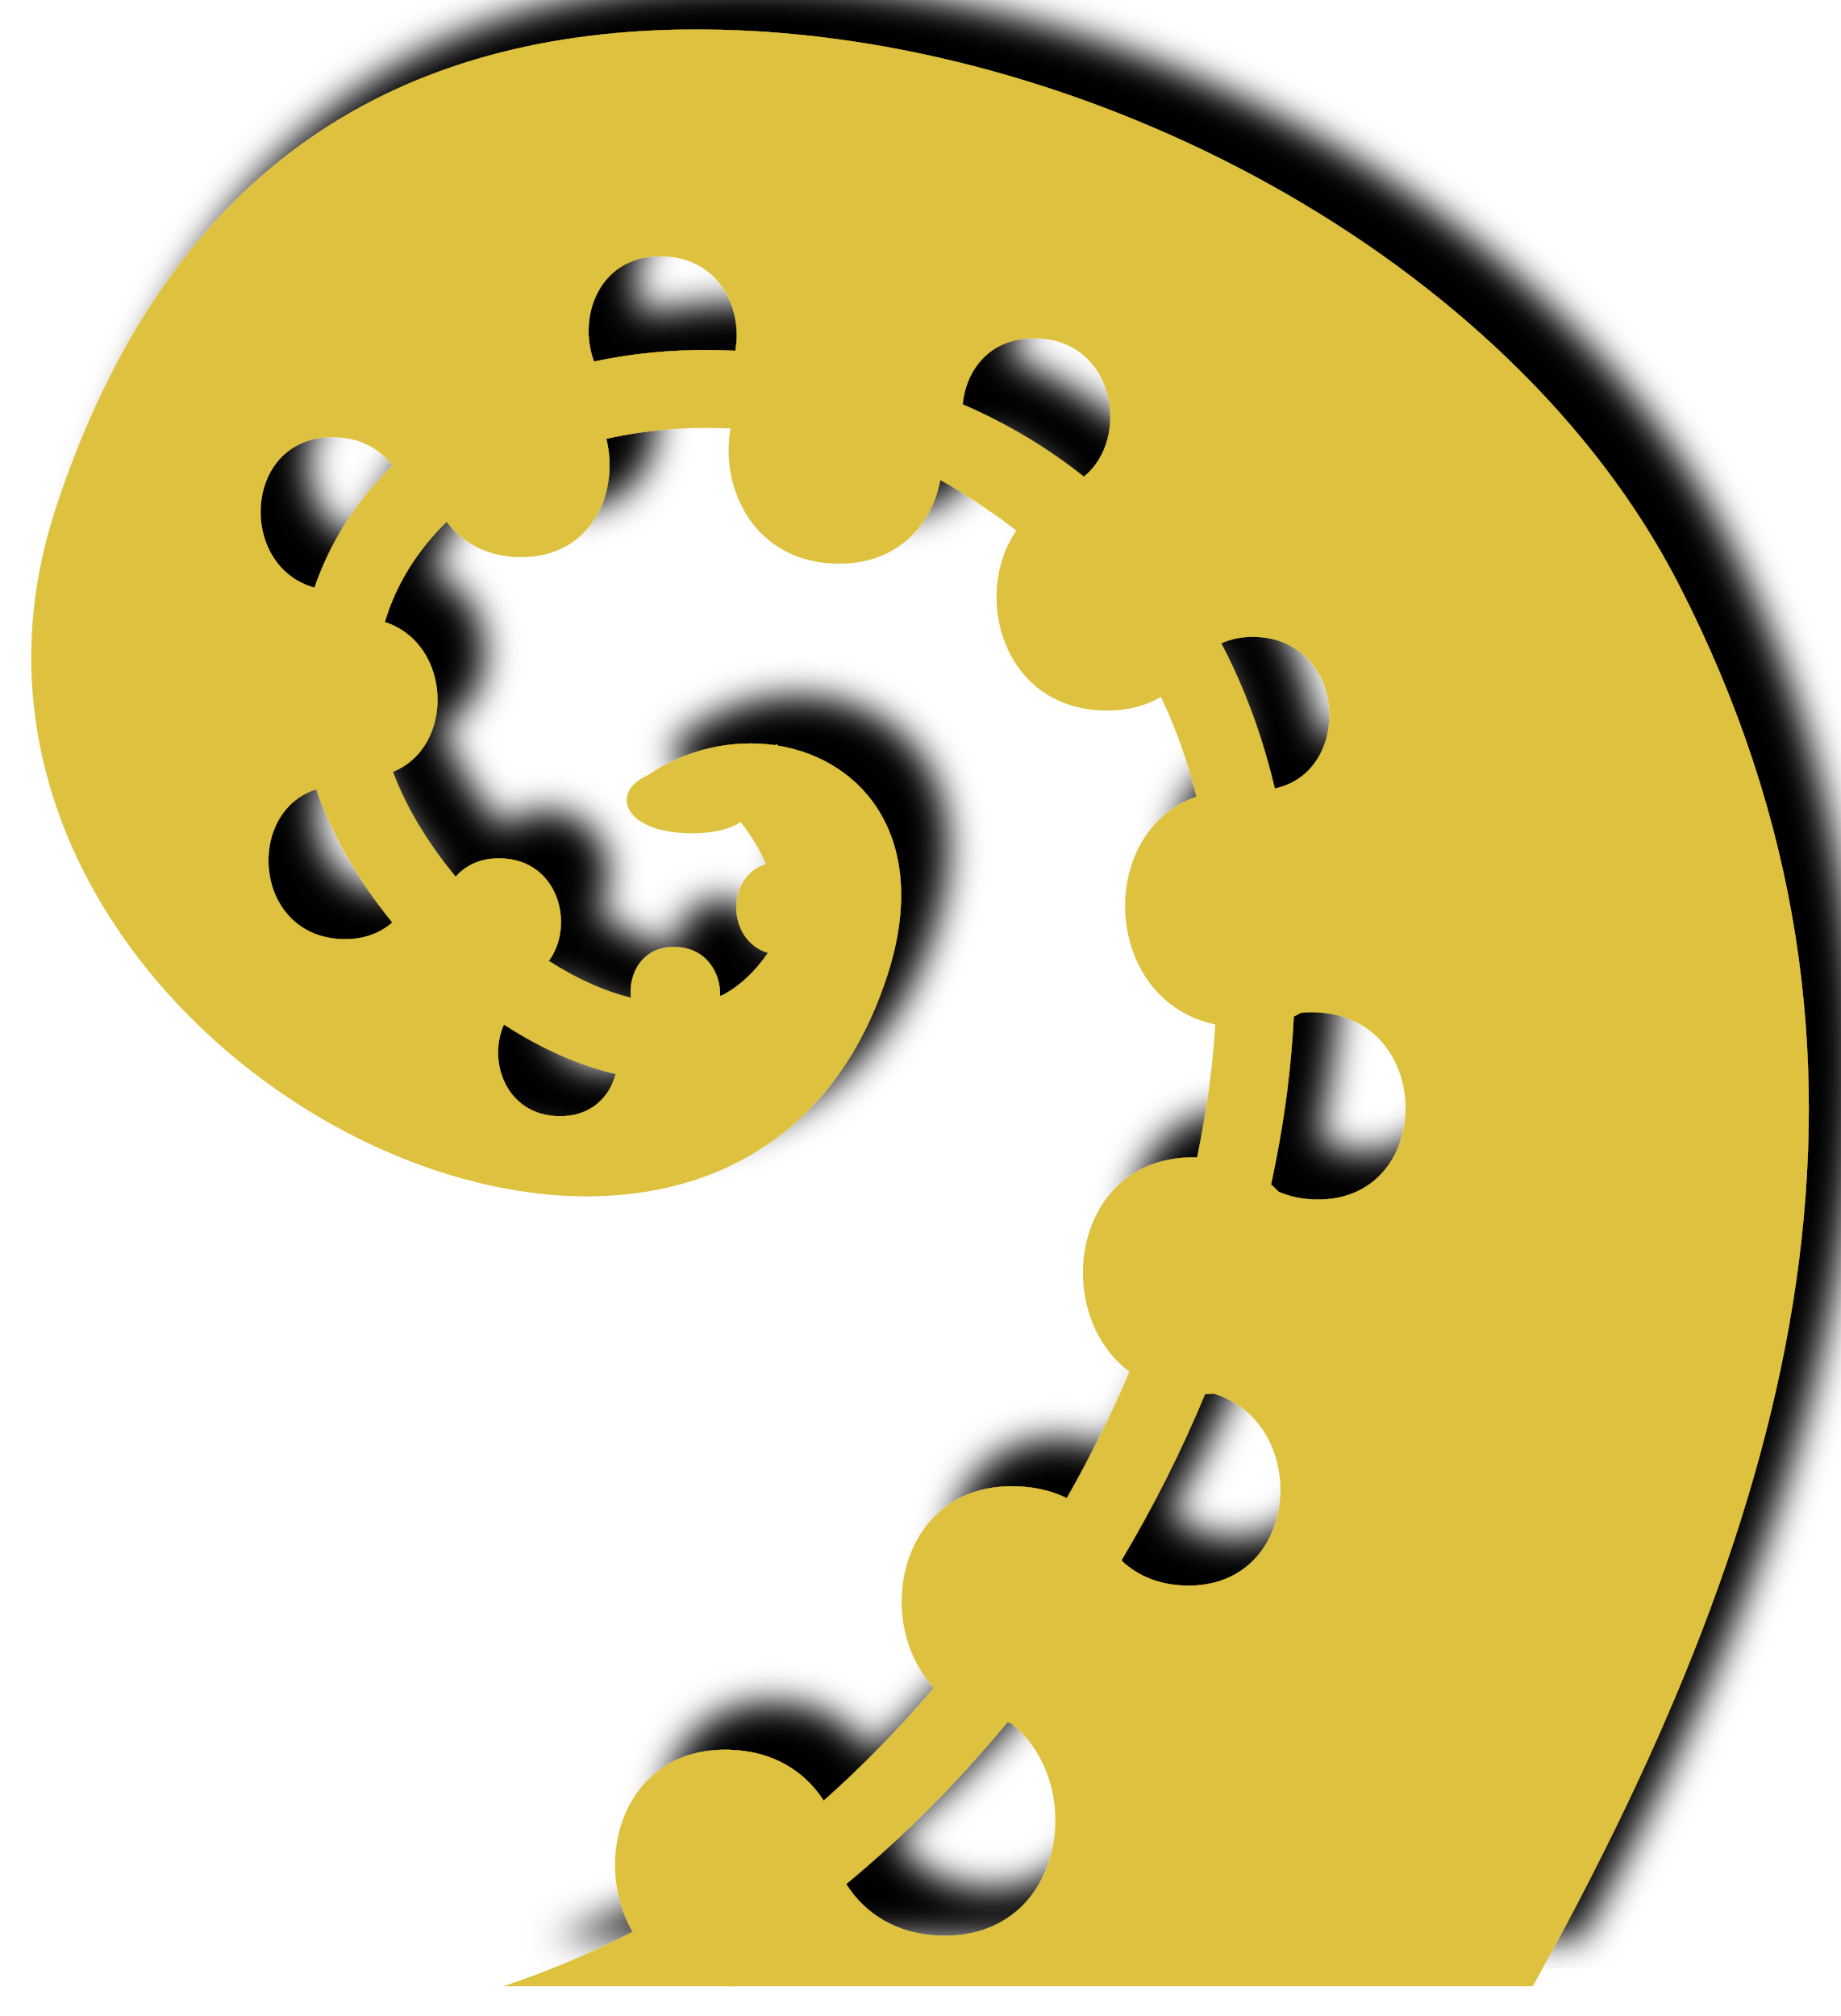
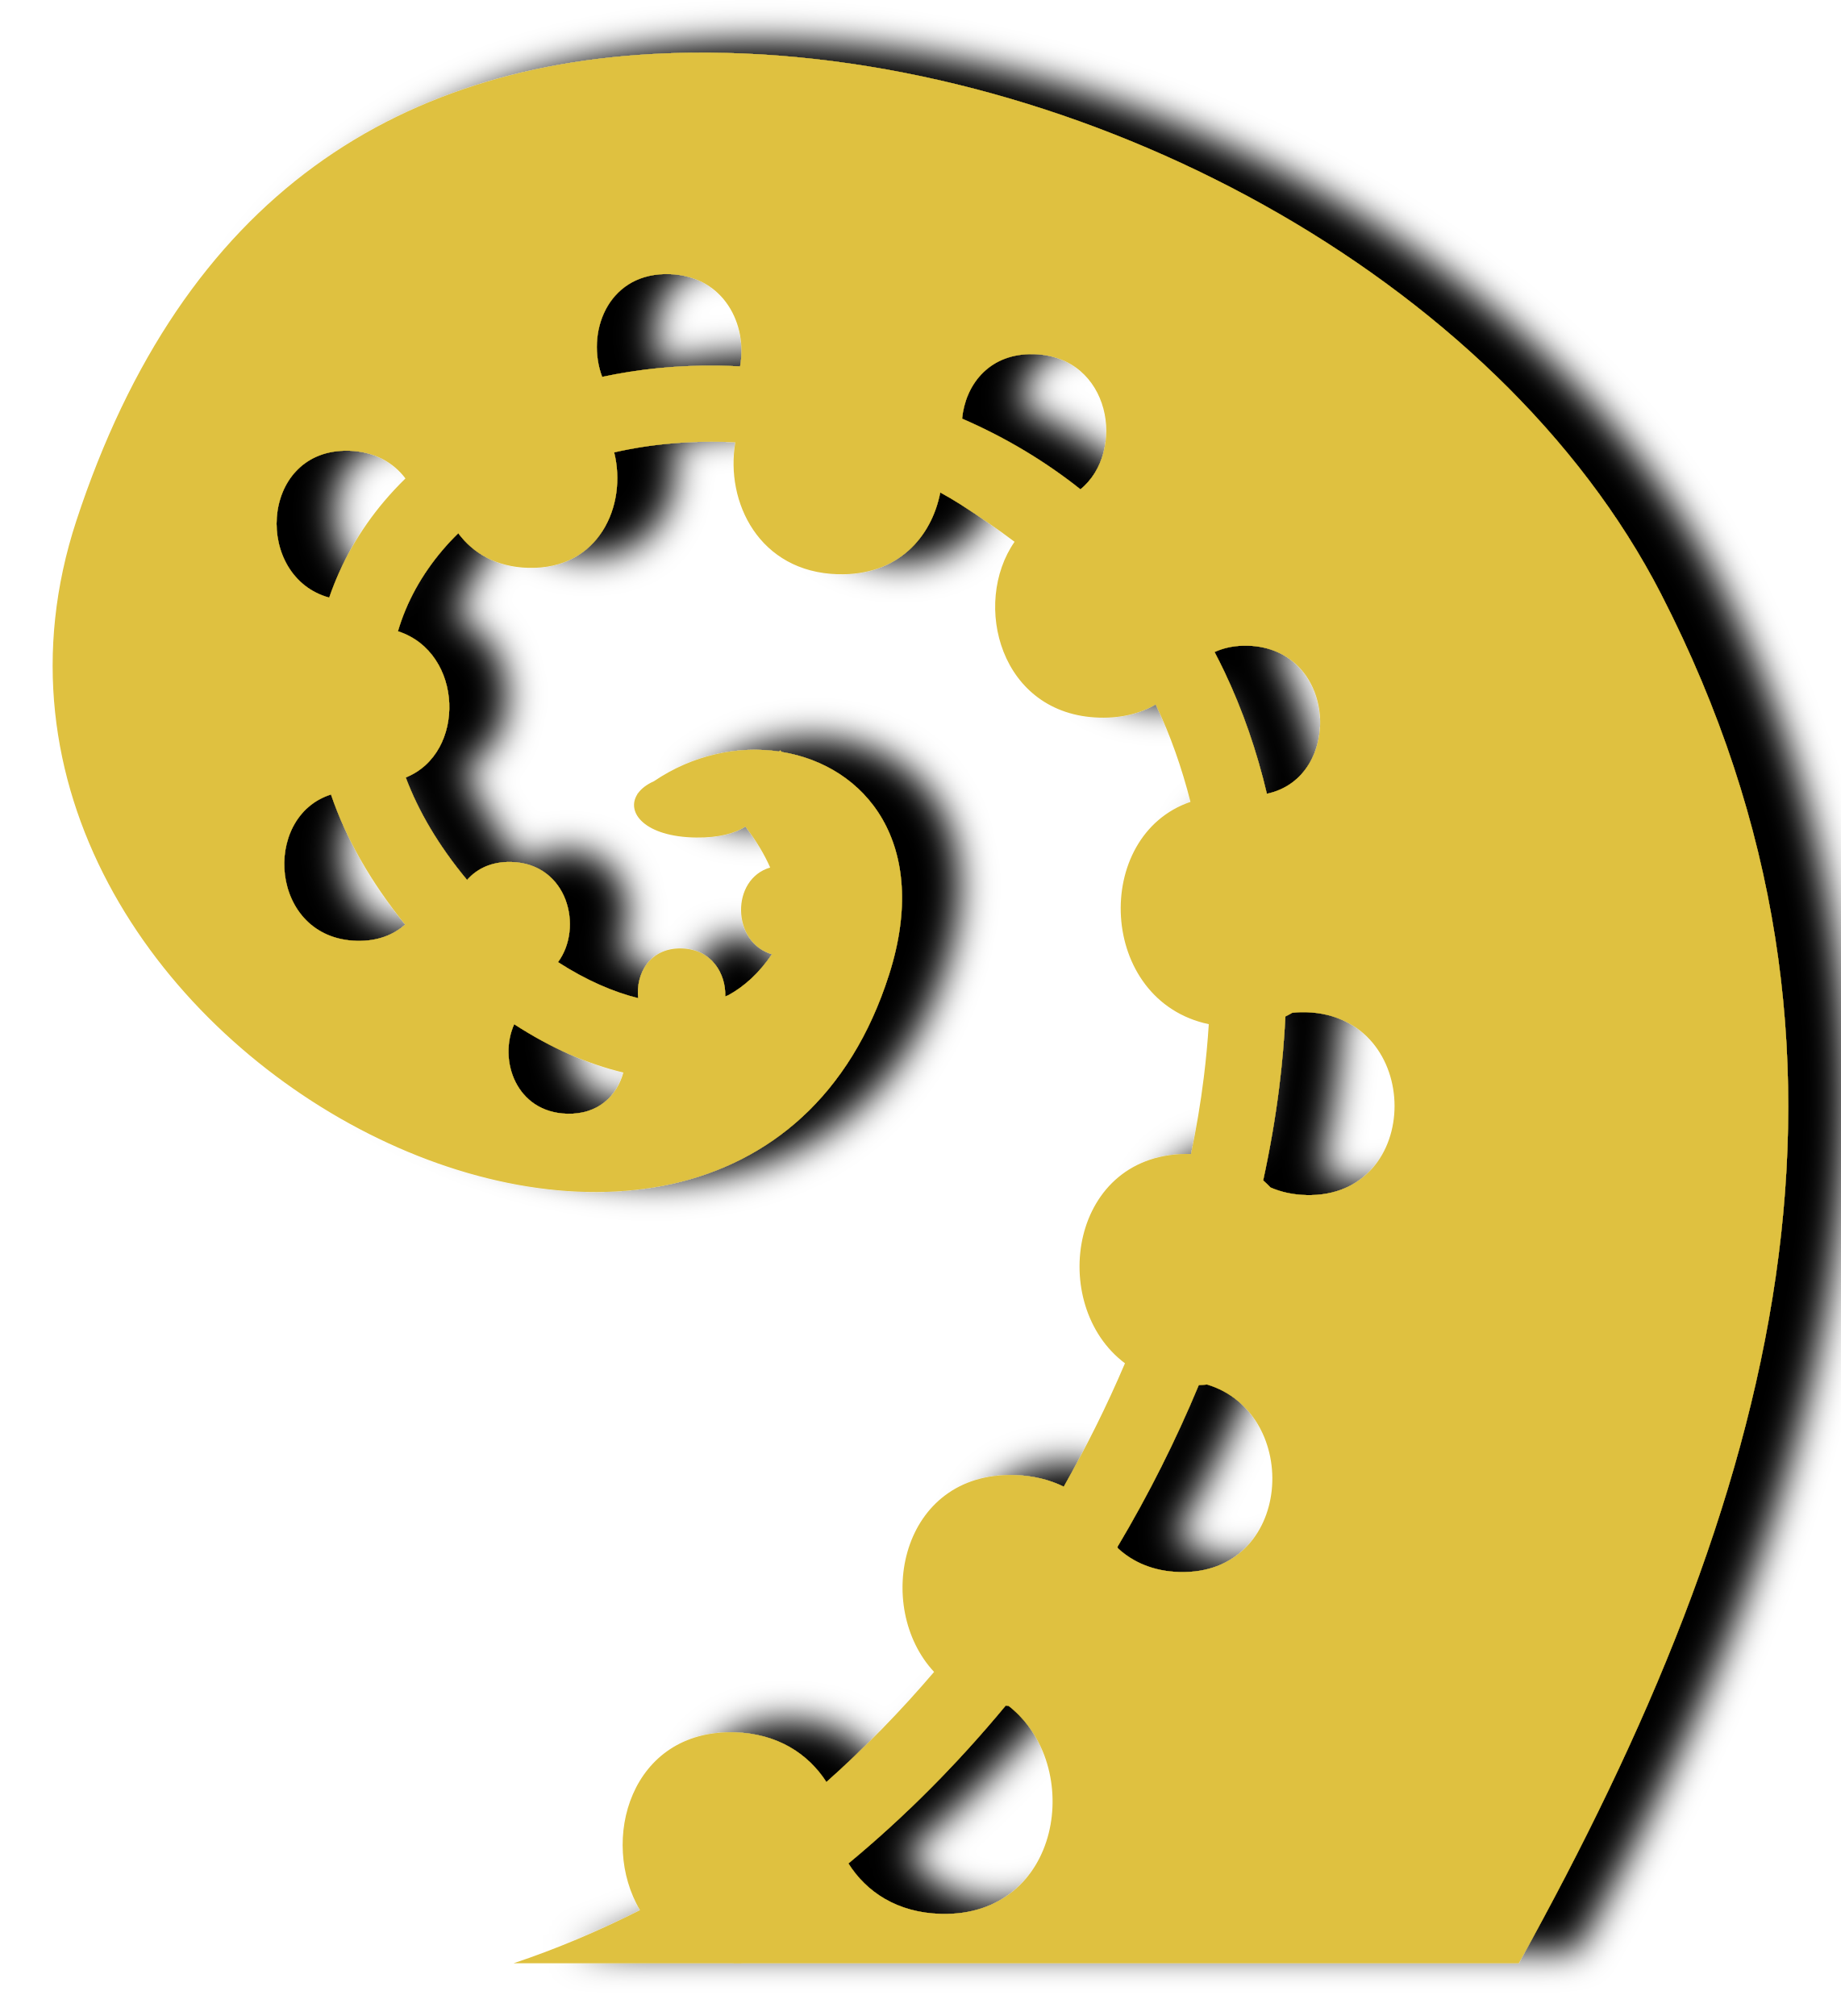
- <svg xmlns="http://www.w3.org/2000/svg" version="1.1" width="6.234mm" height="6.827mm" viewBox="123.399 95.315 17.67 19.351" xml:space="preserve">
+ <svg xmlns="http://www.w3.org/2000/svg" version="1.1" width="24" height="26.283" viewBox="74.645 91.92 17.496 19.16" xml:space="preserve">
  <defs>
</defs>
-   <g transform="matrix(-0.04 0 0 0.04 132.23 104.99)" id="iMnmhK2YuUQDedjXvXSkA">
-     <filter id="SVGID_22" y="-24%" height="148%" x="-25%" width="150%">
-       <feGaussianBlur in="SourceAlpha" stdDeviation="4.25" />
-       <feOffset dx="-11.34" dy="-11.34" result="oBlur" />
+   <g transform="matrix(-0.03867116 0 0 0.03867116 83.39316 101.5003)" id="T6sNaTC8CyImpJZEX23pU">
+     <filter id="SVGID_51" y="-22.415%" height="144.829%" x="-25.316%" width="150.632%">
+       <feGaussianBlur in="SourceAlpha" stdDeviation="4.252" />
+       <feOffset dx="-14.173" dy="-2.835" result="oBlur" />
      <feFlood flood-color="rgb(0,0,0)" flood-opacity="1" />
      <feComposite in2="oBlur" operator="in" />
      <feMerge>
        <feMergeNode />
        <feMergeNode in="SourceGraphic" />
      </feMerge>
    </filter>
-     <path style="stroke: none; stroke-width: 1; stroke-dasharray: none; stroke-linecap: butt; stroke-dashoffset: 0; stroke-linejoin: miter; stroke-miterlimit: 4; fill: rgb(223,193,63); fill-rule: nonzero; opacity: 1;filter: url(#SVGID_22);" vector-effect="non-scaling-stroke" transform=" translate(0, 0)" d="M 51.856 -234.792 C -39.504 -234.178 -141.818 -180.098 -182.079 -101.624 C -240.102 11.466 -210.722 120.14 -147.039 234.769 L 43.531 234.767 C 44.257 234.795 44.994 234.809 45.753 234.787 C 45.895 234.785 46.033 234.772 46.176 234.767 L 100.002 234.767 C 89.516 231.265 79.12 226.873 68.917 221.72 C 78.989 204.737 71.271 177.322 45.749 178.01 C 35.109 178.3 27.569 183.305 23.116 190.232 C 13.658 181.835 4.83 172.754 -3.351 163.164 C 11.551 147.171 4.984 114.026 -23.041 114.784 C -27.698 114.909 -31.757 115.941 -35.228 117.639 C -40.861 107.729 -45.89 97.582 -50.263 87.311 C -31.157 73.018 -36.568 35.094 -66.507 35.876 C -67.809 29.579 -68.857 23.312 -69.631 17.103 C -70.181 12.688 -70.588 8.308 -70.865 3.968 C -43.585 -1.779 -42.085 -42.379 -66.365 -50.667 C -64.232 -59.079 -61.403 -67.08 -57.858 -74.559 L -57.82 -74.639 C -54.097 -72.459 -49.504 -71.224 -44.032 -71.372 C -19.537 -72.014 -12.572 -99.392 -23.128 -114.587 C -18.92 -117.752 -14.496 -120.839 -9.796 -123.821 C -8.184 -124.844 -6.536 -125.801 -4.864 -126.718 C -2.728 -115.678 5.644 -106.223 20.262 -106.618 C 39.622 -107.124 48.03 -124.343 45.492 -139.041 C 56.192 -139.561 66.182 -138.641 75.28 -136.566 C 72.016 -123.506 79.05 -107.716 96.386 -108.186 C 104.23 -108.391 109.962 -111.816 113.589 -116.699 C 114.979 -115.341 116.291 -113.936 117.516 -112.491 C 122.609 -106.481 126.301 -99.807 128.426 -92.598 C 112.239 -87.37 111.598 -62.625 126.506 -56.666 C 123.459 -48.512 118.549 -40.036 111.428 -31.463 C 109.026 -34.23 105.408 -36.027 100.568 -35.896 C 86.625 -35.516 82.804 -19.73 89.088 -11.283 C 82.036 -6.74 75.408 -3.917 69.376 -2.423 C 70.022 -8.421 66.473 -14.851 58.71 -14.643 C 51.382 -14.443 47.81 -8.535 47.973 -2.859 C 47.728 -2.949 47.48 -3.037 47.24 -3.132 C 43.346 -5.257 39.714 -8.512 36.47 -13.222 C 46.47 -16.172 46.63 -31.722 36.928 -34.532 C 38.342 -37.729 40.338 -41.114 43.025 -44.626 C 45.541 -42.956 49.578 -41.831 55.158 -41.906 C 67.72 -42.066 72.508 -48.076 69.545 -52.586 C 69.575 -52.582 69.603 -52.581 69.633 -52.579 C 69.577 -52.626 69.52 -52.669 69.465 -52.716 C 68.66 -53.874 67.333 -54.926 65.49 -55.746 C 56 -62.191 44.884 -64.524 34.76 -63.044 L 34.47 -63.319 C 34.35 -63.193 34.24 -63.066 34.12 -62.939 C 13.593 -59.599 -2.588 -40.491 7.726 -8.189 C 46.001 111.681 250.08 10.147 207.459 -119.739 C 181.276 -199.534 128.096 -233.932 56.197 -234.792 L 56.197 -234.782 C 54.753 -234.799 53.305 -234.802 51.855 -234.794 z M 62.854 -180.382 C 77.096 -180.067 82.217 -165.792 78.229 -155.112 C 69.286 -157.037 59.755 -158 49.774 -157.876 C 47.972 -157.852 46.154 -157.789 44.324 -157.696 C 42.449 -167.918 48.257 -180.004 61.761 -180.376 C 62.131 -180.386 62.495 -180.388 62.854 -180.381 z M -26.808 -160.704 C -16.548 -160.477 -11.031 -153.002 -10.23 -144.848 C -21.042 -140.156 -30.734 -134.298 -39.318 -127.474 C -50.638 -136.62 -46.845 -160.194 -27.902 -160.701 C -27.532 -160.711 -27.167 -160.713 -26.808 -160.705 z M 141.554 -136.967 C 162.474 -136.504 163.731 -105.911 145.307 -100.857 C 142.337 -109.497 137.751 -117.521 131.777 -124.571 C 130.137 -126.504 128.401 -128.366 126.571 -130.155 C 129.523 -134.061 134.149 -136.795 140.461 -136.965 C 140.831 -136.975 141.195 -136.975 141.554 -136.967 z M -79.359 -89.051 C -76.671 -88.991 -74.313 -88.431 -72.275 -87.495 C -73.128 -85.869 -73.955 -84.225 -74.742 -82.563 C -79.222 -73.115 -82.665 -63.097 -85.139 -52.655 C -104.044 -56.651 -102.497 -88.459 -80.451 -89.049 C -80.081 -89.059 -79.717 -89.059 -79.358 -89.051 z M 144.868 -52.485 C 162.062 -47.065 159.958 -17.072 138.565 -16.515 C 133.501 -16.378 129.525 -17.952 126.625 -20.515 C 135.142 -30.995 141.195 -41.753 144.869 -52.485 z M -93.456 1.019 C -92.743 1.035 -92.053 1.086 -91.378 1.159 C -90.833 1.479 -90.272 1.777 -89.693 2.056 C -89.401 7.801 -88.899 13.59 -88.175 19.411 C -87.227 27.021 -85.889 34.686 -84.229 42.368 C -84.869 42.923 -85.475 43.508 -86.053 44.118 C -88.593 45.214 -91.5 45.881 -94.791 45.966 C -123.763 46.746 -123.759 1.808 -94.793 1.023 C -94.341 1.011 -93.893 1.009 -93.455 1.019 z M 99.847 3.972 C 103.78 12.696 99.443 25.648 86.835 25.979 C 79.145 26.187 74.542 21.536 73.005 15.852 C 81.67 13.792 90.743 9.88 99.847 3.972 z M -70.463 92.524 C -69.788 92.586 -69.103 92.634 -68.403 92.654 C -62.769 106.206 -56.087 119.541 -48.405 132.444 C -48.448 132.559 -48.489 132.674 -48.531 132.791 C -52.233 136.203 -57.275 138.447 -63.688 138.613 C -91.63 139.365 -93.881 99.6 -70.461 92.523 z M -20.939 171.438 C -9.349 185.448 3.559 198.514 17.716 210.238 C 13.28 217.262 5.699 222.35 -5.036 222.628 C -34.816 223.434 -40.348 186.008 -21.663 171.494 C -21.42 171.478 -21.179 171.459 -20.939 171.438 z" stroke-linecap="round" />
+     <path style="stroke: none; stroke-width: 1; stroke-dasharray: none; stroke-linecap: butt; stroke-dashoffset: 0; stroke-linejoin: miter; stroke-miterlimit: 4; fill: rgb(223,193,63); fill-rule: nonzero; opacity: 1;filter: url(#SVGID_51);" vector-effect="non-scaling-stroke" transform=" translate(-257.9656, -254.4868)" d="M 309.822 19.695 C 218.462 20.309 116.148 74.389 75.887 152.863 C 17.864 265.953 47.244 374.627 110.927 489.256 L 301.497 489.254 C 302.223 489.282 302.96 489.296 303.719 489.274 C 303.861 489.272 303.999 489.259 304.142 489.254 L 357.968 489.254 C 347.482 485.752 337.086 481.36 326.883 476.207 C 336.955 459.224 329.237 431.809 303.715 432.497 C 293.075 432.787 285.535 437.792 281.082 444.719 C 271.624 436.322 262.796 427.241 254.615 417.651 C 269.517 401.658 262.95 368.513 234.925 369.271 C 230.268 369.396 226.209 370.428 222.738 372.126 C 217.105 362.216 212.076 352.069 207.703 341.798 C 226.809 327.505 221.398 289.581 191.459 290.363 C 190.157 284.066 189.109 277.799 188.335 271.59 C 187.785 267.175 187.378 262.795 187.101 258.455 C 214.381 252.708 215.881 212.108 191.601 203.82 C 193.734 195.408 196.563 187.407 200.108 179.928 L 200.146 179.848 C 203.869 182.028 208.462 183.263 213.934 183.115 C 238.429 182.473 245.394 155.095 234.838 139.9 C 239.046 136.735 243.47 133.648 248.17 130.666 C 249.782 129.643 251.43 128.686 253.102 127.769 C 255.238 138.809 263.61 148.264 278.228 147.869 C 297.588 147.363 305.996 130.144 303.458 115.446 C 314.158 114.926 324.148 115.846 333.246 117.921 C 329.982 130.981 337.016 146.771 354.352 146.301 C 362.196 146.096 367.928 142.671 371.555 137.788 C 372.945 139.146 374.257 140.551 375.482 141.996 C 380.575 148.006 384.267 154.68 386.392 161.889 C 370.205 167.117 369.564 191.862 384.472 197.821 C 381.425 205.975 376.515 214.451 369.394 223.024 C 366.992 220.257 363.374 218.46 358.534 218.591 C 344.591 218.971 340.77 234.757 347.054 243.204 C 340.002 247.747 333.374 250.57 327.342 252.064 C 327.988 246.066 324.439 239.636 316.676 239.844 C 309.348 240.044 305.776 245.952 305.939 251.628 C 305.694 251.538 305.446 251.45 305.206 251.355 C 301.312 249.23 297.68 245.975 294.436 241.265 C 304.436 238.315 304.596 222.765 294.894 219.955 C 296.308 216.758 298.304 213.373 300.991 209.861 C 303.507 211.531 307.544 212.656 313.124 212.581 C 325.686 212.421 330.474 206.411 327.511 201.901 C 327.541 201.905 327.569 201.906 327.599 201.908 C 327.543 201.861 327.486 201.818 327.431 201.771 C 326.626 200.613 325.299 199.561 323.456 198.741 C 313.966 192.296 302.85 189.963 292.726 191.443 L 292.436 191.168 C 292.316 191.294 292.206 191.421 292.086 191.548 C 271.559 194.888 255.378 213.996 265.692 246.298 C 303.967 366.168 508.046 264.634 465.425 134.748 C 439.242 54.953 386.062 20.555 314.163 19.695 L 314.163 19.705 C 312.719 19.688 311.271 19.685 309.821 19.693 z M 320.82 74.105 C 335.062 74.42 340.183 88.695 336.195 99.375 C 327.252 97.45 317.721 96.487 307.74 96.611 C 305.938 96.635 304.12 96.698 302.29 96.791 C 300.415 86.569 306.223 74.483 319.727 74.111 C 320.097 74.101 320.461 74.099 320.82 74.106 z M 231.158 93.783 C 241.418 94.01 246.935 101.485 247.736 109.639 C 236.924 114.331 227.232 120.189 218.648 127.013 C 207.328 117.867 211.121 94.293 230.064 93.786 C 230.434 93.776 230.799 93.774 231.158 93.782 z M 399.52 117.52 C 420.44 117.983 421.697 148.576 403.273 153.63 C 400.303 144.99 395.717 136.966 389.743 129.916 C 388.103 127.983 386.367 126.121 384.537 124.332 C 387.489 120.426 392.115 117.692 398.427 117.522 C 398.797 117.512 399.161 117.512 399.52 117.52 z M 178.607 165.436 C 181.295 165.496 183.653 166.056 185.691 166.992 C 184.838 168.618 184.011 170.262 183.224 171.924 C 178.744 181.372 175.301 191.39 172.827 201.832 C 153.922 197.836 155.469 166.028 177.515 165.438 C 177.885 165.428 178.249 165.428 178.608 165.436 z M 402.834 202.002 C 420.028 207.422 417.924 237.415 396.531 237.972 C 391.467 238.109 387.491 236.535 384.591 233.972 C 393.108 223.492 399.161 212.734 402.835 202.002 z M 164.51 255.506 C 165.223 255.522 165.913 255.573 166.588 255.646 C 167.133 255.966 167.694 256.264 168.273 256.543 C 168.565 262.288 169.067 268.077 169.791 273.898 C 170.739 281.508 172.077 289.173 173.737 296.855 C 173.097 297.41 172.491 297.995 171.913 298.605 C 169.373 299.701 166.466 300.368 163.175 300.453 C 134.203 301.233 134.207 256.295 163.173 255.51 C 163.625 255.498 164.073 255.496 164.511 255.506 z M 357.813 258.459 C 361.746 267.183 357.409 280.135 344.801 280.466 C 337.111 280.674 332.508 276.023 330.971 270.339 C 339.636 268.279 348.709 264.367 357.813 258.459 z M 187.503 347.011 C 188.178 347.073 188.863 347.121 189.563 347.141 C 195.197 360.693 201.879 374.028 209.561 386.931 C 209.518 387.046 209.477 387.161 209.435 387.278 C 205.733 390.69 200.691 392.934 194.278 393.1 C 166.336 393.852 164.085 354.087 187.505 347.01 z M 237.027 425.925 C 248.617 439.935 261.525 453.001 275.682 464.725 C 271.246 471.749 263.665 476.837 252.93 477.115 C 223.15 477.921 217.618 440.495 236.303 425.981 C 236.546 425.965 236.787 425.946 237.027 425.925 z" stroke-linecap="round" />
  </g>
</svg>
